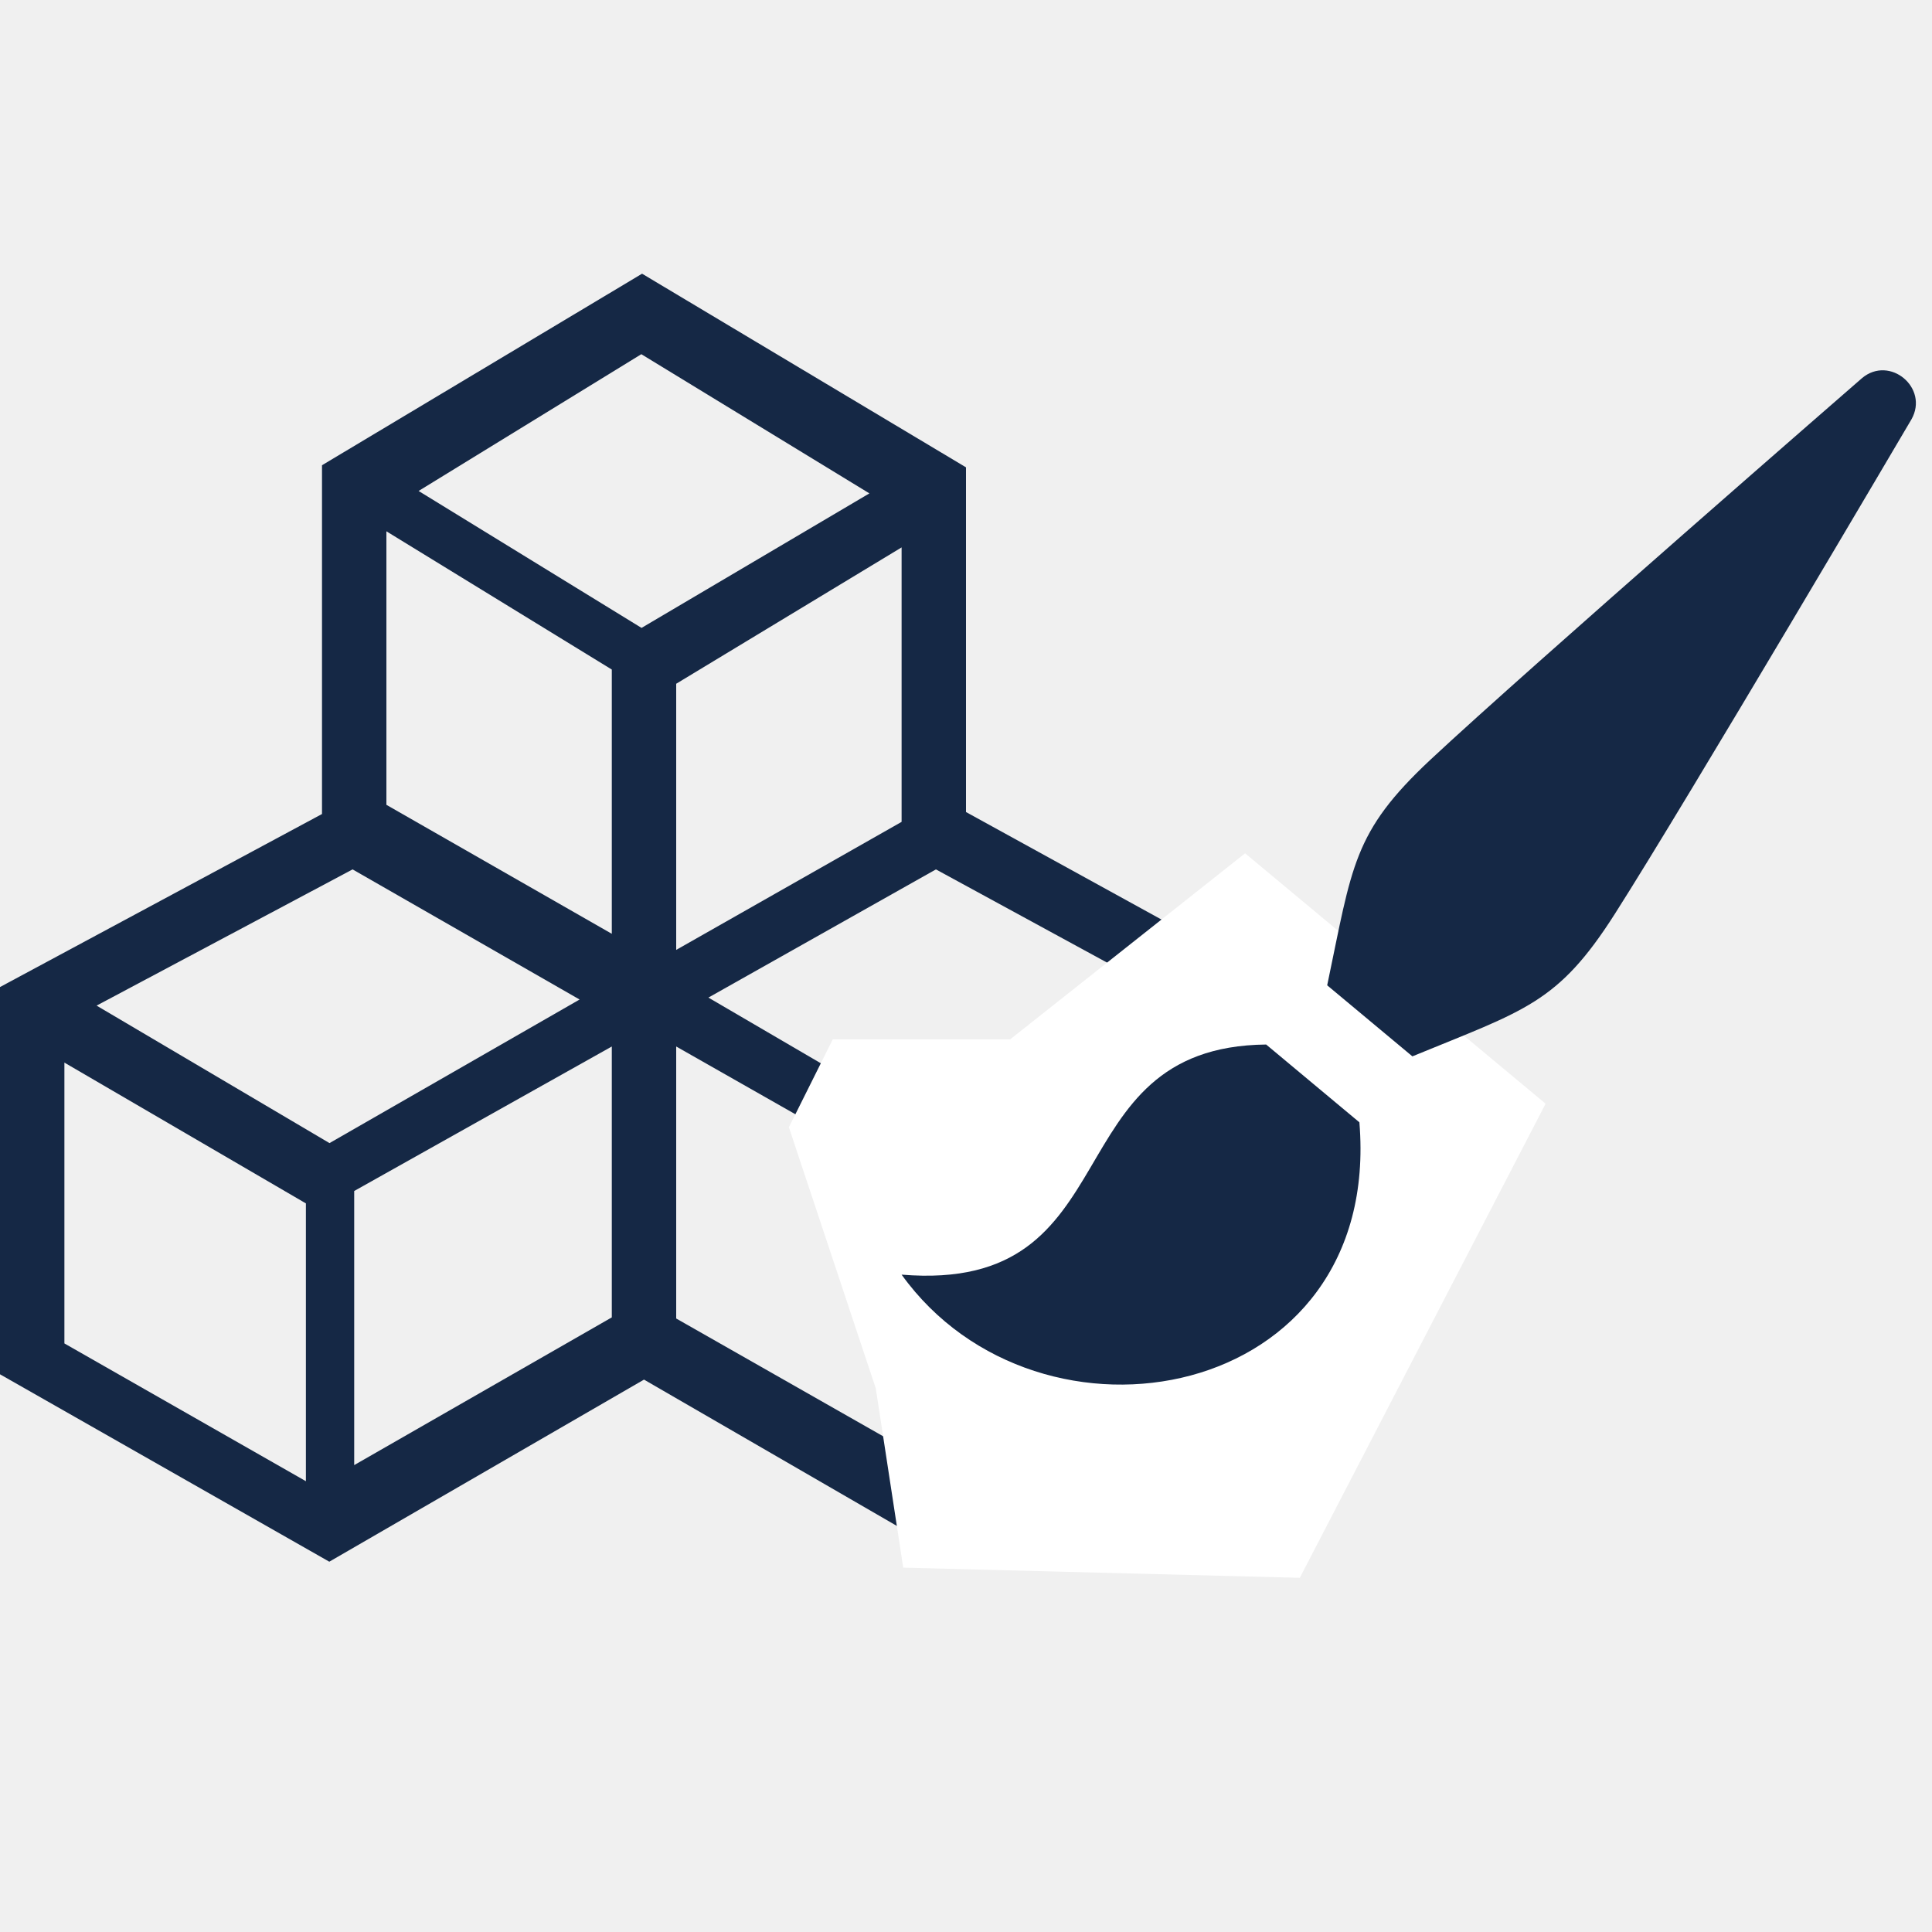
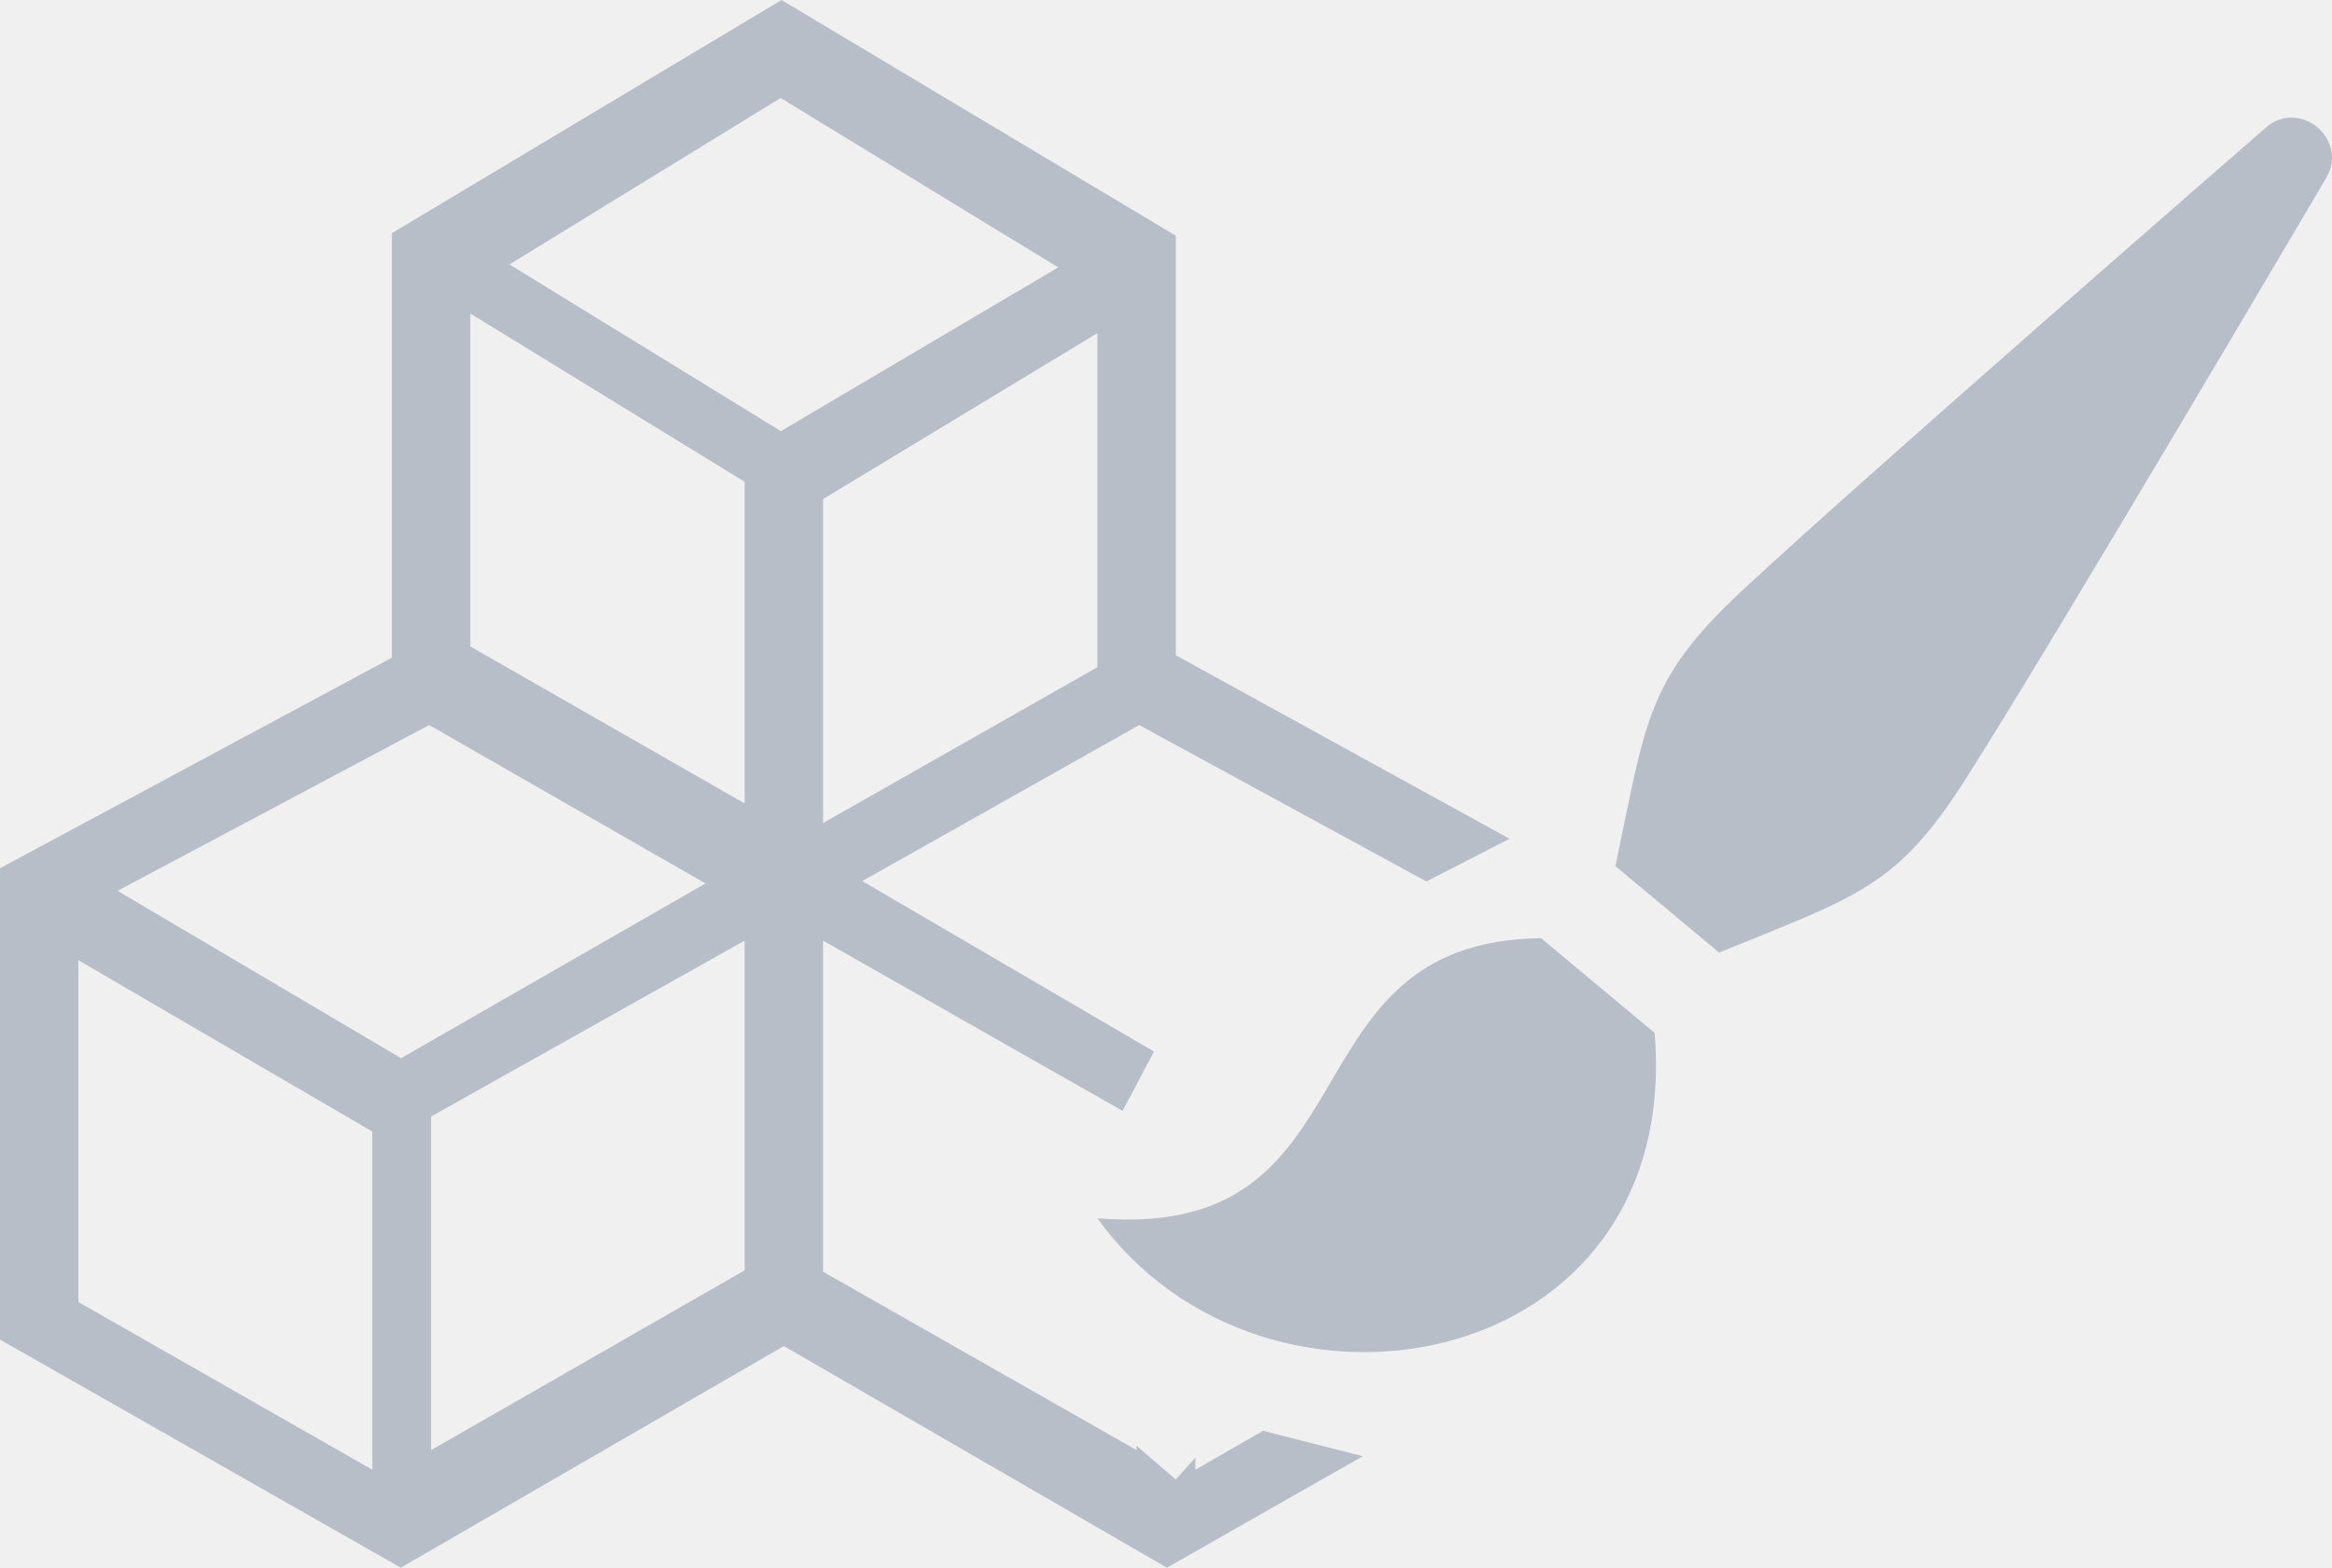
- <svg xmlns="http://www.w3.org/2000/svg" width="120" height="120" viewBox="0 0 120 120">
-   <g fill="none" fill-rule="evenodd" transform="translate(0 17)">
-     <path fill="#152845" fill-rule="nonzero" d="M60,33.437 L60,12.027 L39.88,0 L20,11.897 L20,33.56 L0,44.307 L0,68.36 L20.453,80 L40,68.69 L59.547,80 L80,68.36 L80,44.437 L60,33.437 Z M56,34.048 L42,42 L42,25.469 L56,17 L56,34.048 Z M39.834,5 L54,13.645 L39.847,22 L26,13.495 L39.834,5 Z M38,41 L24,32.989 L24,16 L38,24.587 L38,41 Z M19,75 L4,66.443 L4,49 L19,57.745 L19,75 Z M6,45.46 L21.9,37 L36,45.082 L20.466,54 L6,45.46 Z M38,48 L38,64.825 L22,74 L22,56.975 L38,48 Z M58,74 L42,64.895 L42,48 L58,57.095 L58,74 Z M58.132,37 L74,45.642 L59.469,54 L44,44.962 L58.132,37 Z M61,75 L61,57.621 L76,49 L76,66.375 L61,75 Z" />
-     <polygon fill="#FFF" points="77.337 36 62.742 47.557 51.724 47.557 49 53.016 54.397 69.237 56.101 80.369 80.734 81 96 51.554" />
-     <path fill="#152845" fill-rule="nonzero" d="M56,62.17 C70.448,63.367 65.274,48.016 78.643,47.877 L84.434,52.709 C85.875,70.153 64.539,74.043 56,62.17 Z M100.305,39.758 C104.802,32.704 118.722,9.05 118.722,9.05 C119.833,7.09 117.37,5.039 115.651,6.488 C115.651,6.488 94.947,24.488 88.842,30.192 C84.017,34.705 83.996,36.765 82.434,44.199 L87.726,48.612 C94.735,45.73 96.753,45.336 100.305,39.758 Z" />
+ <svg xmlns="http://www.w3.org/2000/svg" width="119" height="80" viewBox="0 0 119 80">
+   <g fill="#B8BEC7">
+     <path d="M77.03,42.803 L72.789,44.982 L58.132,37 L44,44.962 L58.887,53.66 L57.285,56.689 L42,48 L42,64.895 L58,74 L58,73.78 L60,75.501 L61,74.384 L61,75 L64.454,73.014 L69.541,74.312 L59.547,80 L40,68.69 L20.453,80 L0,68.36 L0,44.307 L20,33.56 L20,11.897 L39.88,0 L60,12.027 L60,33.437 L77.03,42.803 Z M56,34.048 L56,17 L42,25.469 L42,42 L56,34.048 Z M39.834,5 L26,13.495 L39.847,22 L54,13.645 L39.834,5 Z M38,41 L38,24.587 L24,16 L24,32.989 L38,41 Z M19,75 L19,57.745 L4,49 L4,66.443 L19,75 Z M6,45.46 L20.466,54 L36,45.082 L21.9,37 L6,45.46 Z M38,48 L22,56.975 L22,74 L38,64.825 L38,48 Z" />
+     <path d="M56,62.17 C70.448,63.367 65.274,48.016 78.643,47.877 L84.434,52.709 C85.875,70.153 64.539,74.043 56,62.17 Z M100.305,39.758 C104.802,32.704 118.722,9.05 118.722,9.05 C119.833,7.09 117.37,5.039 115.651,6.488 C115.651,6.488 94.947,24.488 88.842,30.192 C84.017,34.705 83.996,36.765 82.434,44.199 L87.726,48.612 C94.735,45.73 96.753,45.336 100.305,39.758 Z" />
  </g>
</svg>
